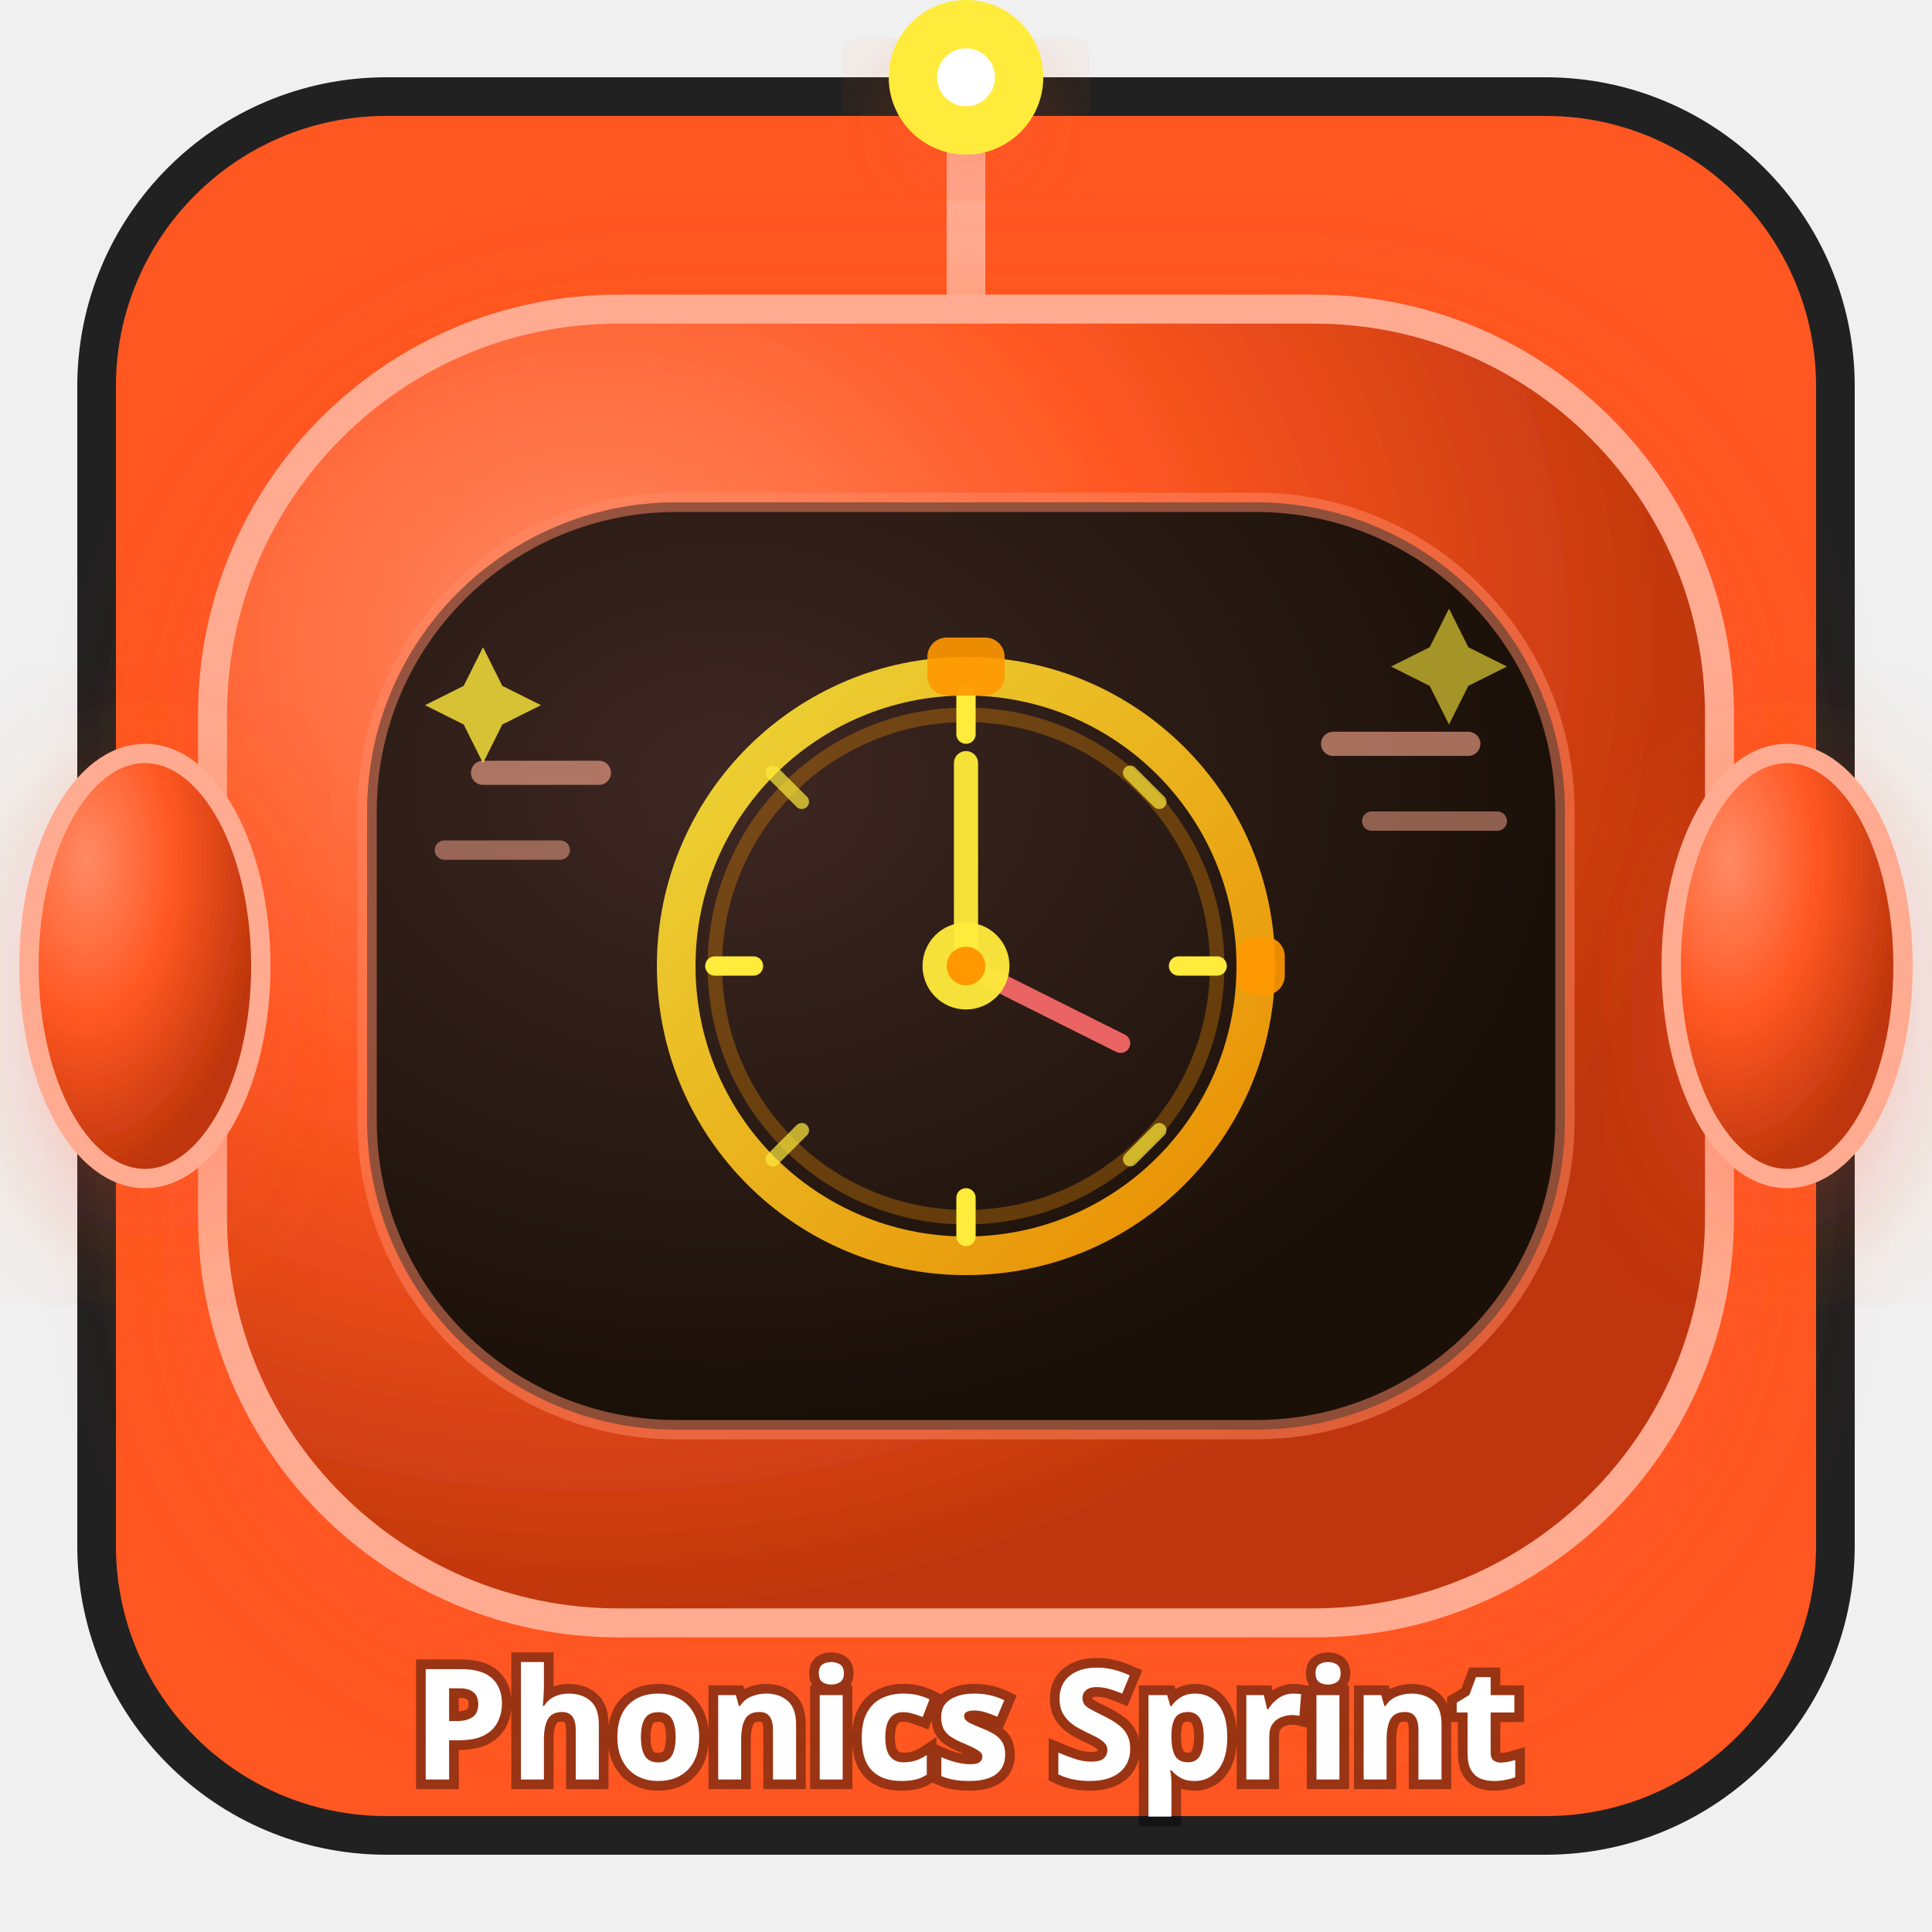
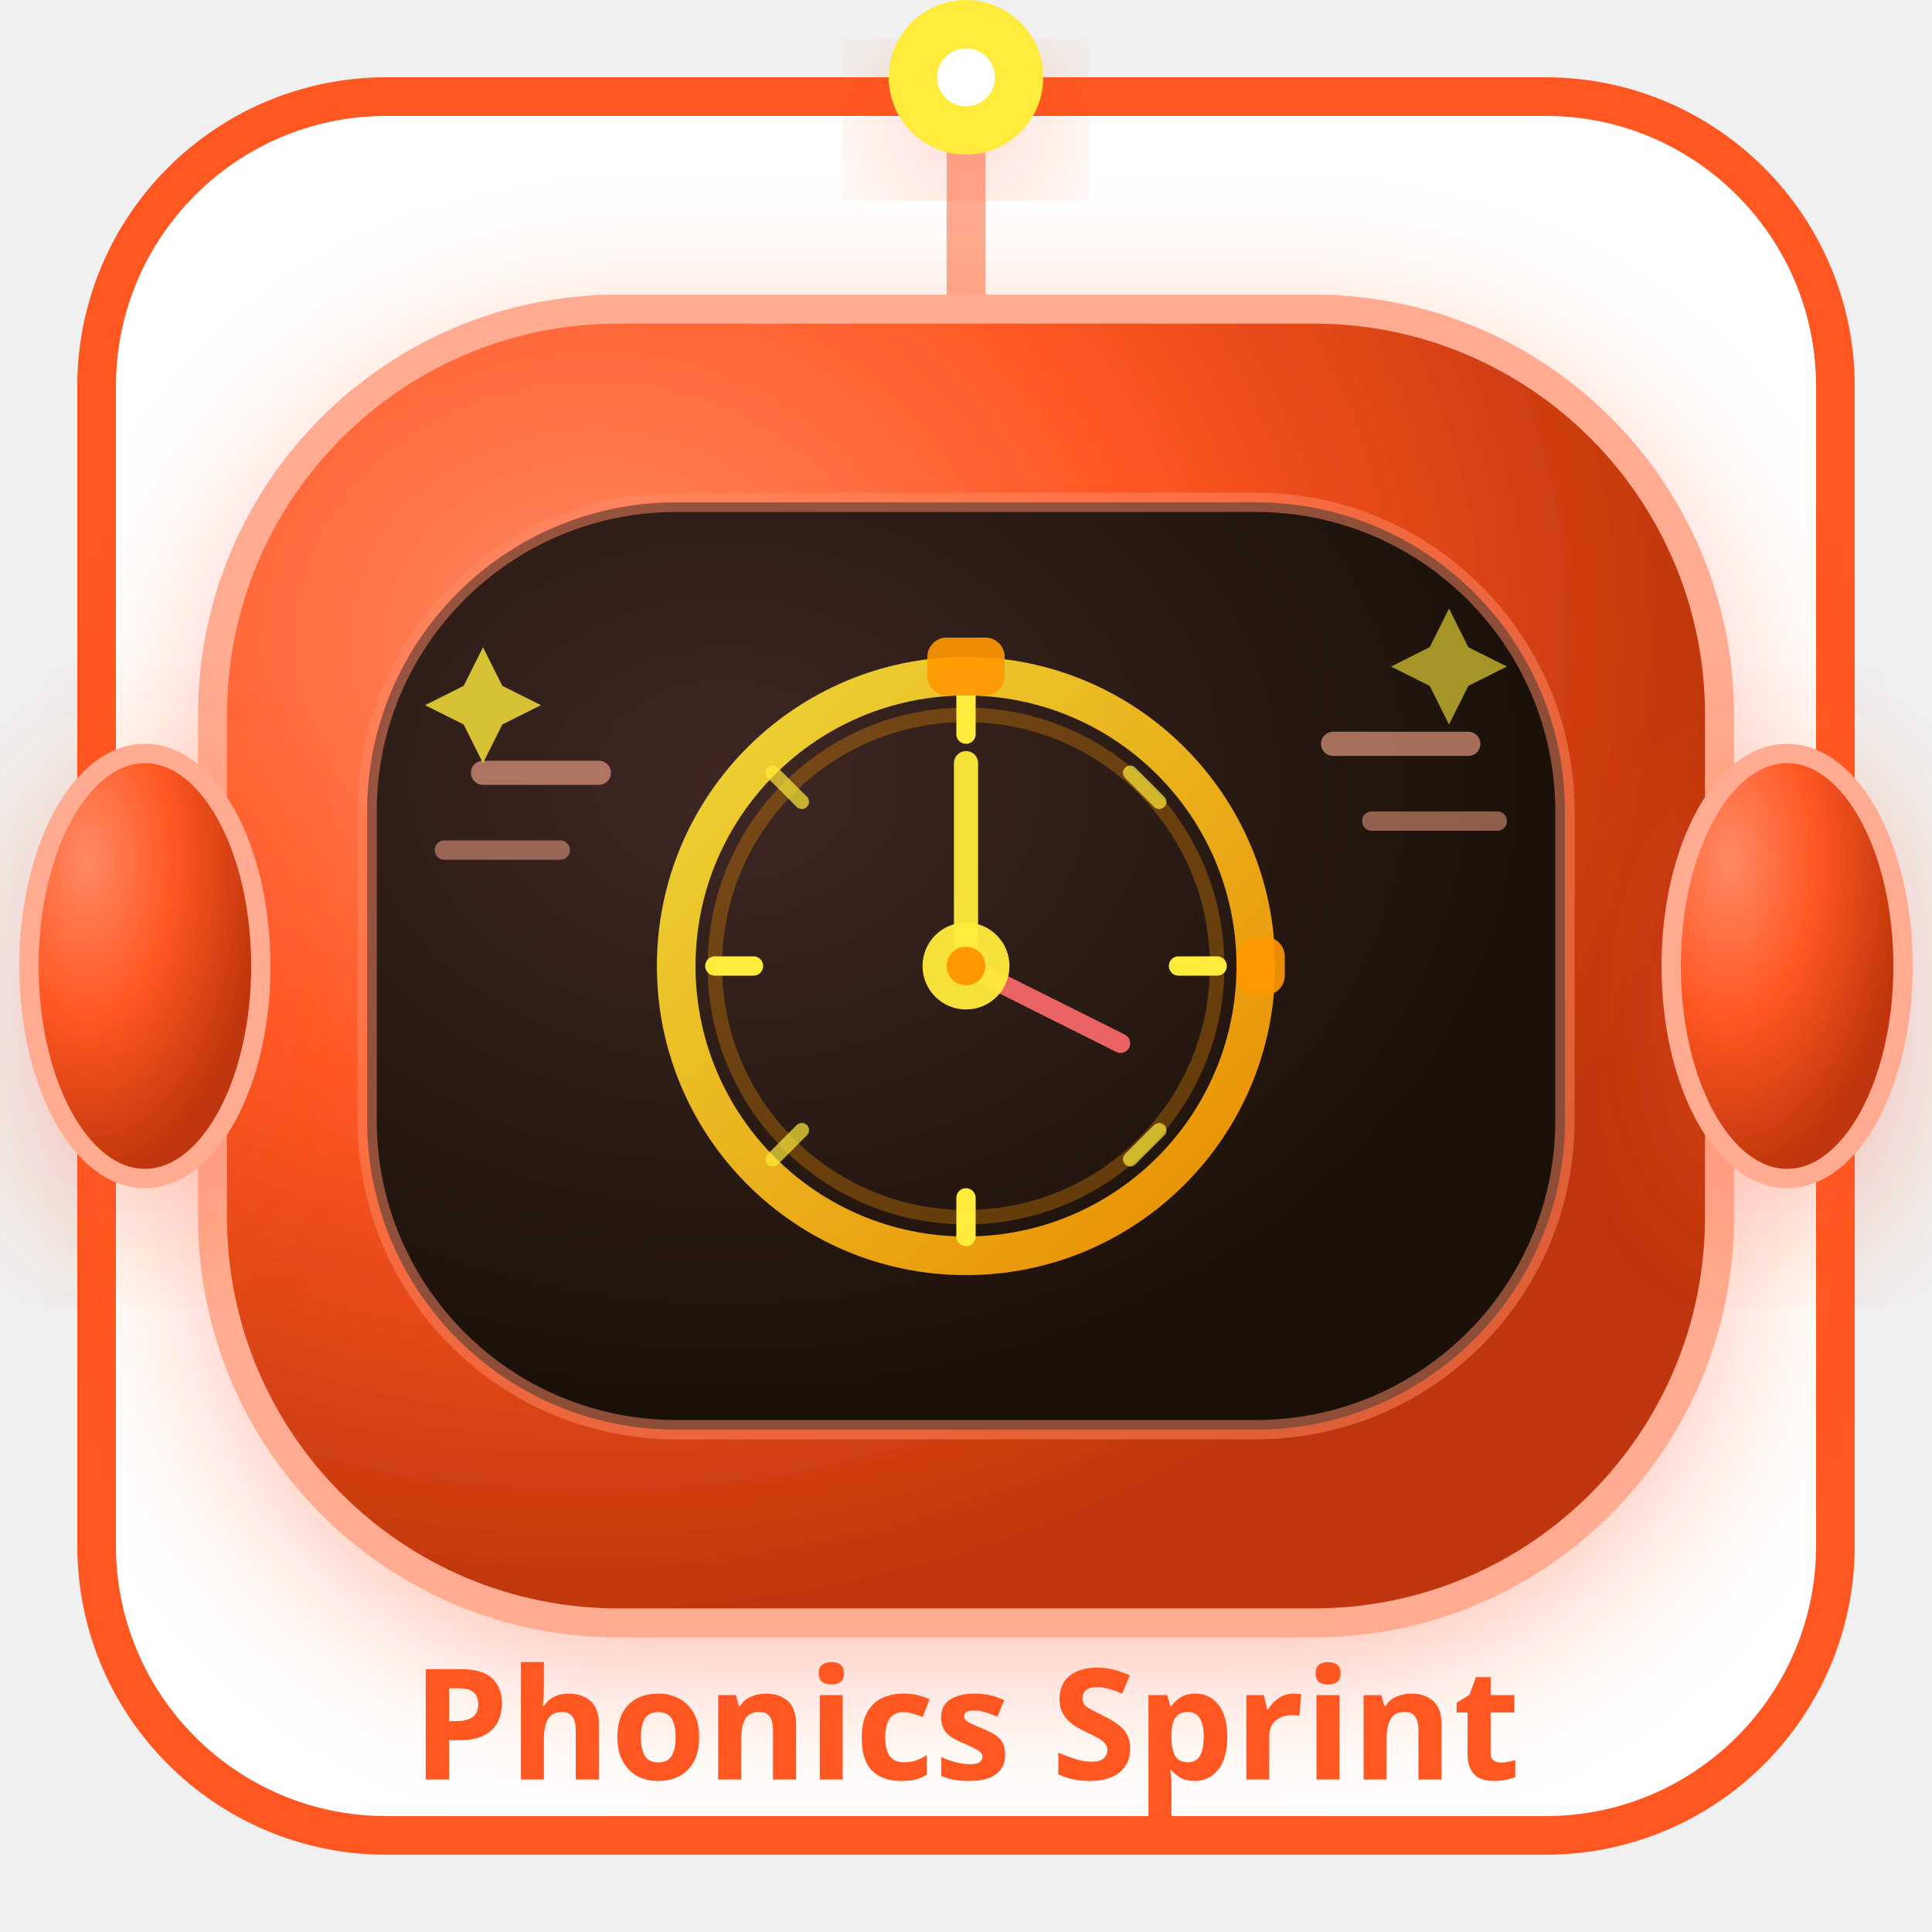
<svg xmlns="http://www.w3.org/2000/svg" viewBox="0 0 200 200" width="200" height="200">
  <defs>
    <radialGradient id="sprintHead6" cx="25%" cy="25%" r="75%">
      <stop offset="0%" stop-color="#FF8A65" />
      <stop offset="50%" stop-color="#FF5722" />
      <stop offset="100%" stop-color="#BF360C" />
    </radialGradient>
    <radialGradient id="sprintFace6" cx="30%" cy="30%" r="70%">
      <stop offset="0%" stop-color="#3E2723" />
      <stop offset="100%" stop-color="#1A1008" />
    </radialGradient>
    <linearGradient id="timerGrad6" x1="0%" y1="0%" x2="100%" y2="100%">
      <stop offset="0%" stop-color="#FFEB3B" />
      <stop offset="100%" stop-color="#FF9800" />
    </linearGradient>
    <filter id="sprintGlow6" x="-30%" y="-30%" width="160%" height="160%">
      <feDropShadow dx="0" dy="4" stdDeviation="8" flood-color="#FF5722" flood-opacity="0.4" />
    </filter>
  </defs>
-   <rect x="10" y="10" width="180" height="180" rx="30" ry="30" fill="#FF5722" stroke="#212121" stroke-width="4" />
+   <rect x="10" y="10" width="180" height="180" rx="30" ry="30" fill="#FFFFFF" stroke="#FF5722" stroke-width="4" />
  <line x1="100" y1="12" x2="100" y2="32" stroke="#FFAB91" stroke-width="4" stroke-linecap="round" />
  <circle cx="100" cy="8" r="8" fill="#FFEB3B" filter="url(#sprintGlow6)" />
  <circle cx="100" cy="8" r="3" fill="#FFF" />
  <rect x="22" y="32" width="156" height="136" rx="42" ry="42" fill="url(#sprintHead6)" filter="url(#sprintGlow6)" />
  <rect x="22" y="32" width="156" height="136" rx="42" ry="42" fill="none" stroke="#FFAB91" stroke-width="3" />
  <ellipse cx="15" cy="100" rx="12" ry="22" fill="url(#sprintHead6)" filter="url(#sprintGlow6)" />
  <ellipse cx="15" cy="100" rx="12" ry="22" fill="none" stroke="#FFAB91" stroke-width="2" />
  <ellipse cx="185" cy="100" rx="12" ry="22" fill="url(#sprintHead6)" filter="url(#sprintGlow6)" />
  <ellipse cx="185" cy="100" rx="12" ry="22" fill="none" stroke="#FFAB91" stroke-width="2" />
  <rect x="38" y="52" width="124" height="96" rx="32" ry="32" fill="url(#sprintFace6)" />
  <rect x="38" y="52" width="124" height="96" rx="32" ry="32" fill="none" stroke="#FF8A65" stroke-width="2" opacity="0.5" />
  <g transform="translate(0, 5)">
    <circle cx="100" cy="95" r="30" fill="none" stroke="url(#timerGrad6)" stroke-width="4" opacity="0.9" />
    <circle cx="100" cy="95" r="26" fill="none" stroke="#FF9800" stroke-width="1.5" opacity="0.3" />
    <line x1="100" y1="67" x2="100" y2="71" stroke="#FFEB3B" stroke-width="2" stroke-linecap="round" />
    <line x1="100" y1="119" x2="100" y2="123" stroke="#FFEB3B" stroke-width="2" stroke-linecap="round" />
    <line x1="74" y1="95" x2="78" y2="95" stroke="#FFEB3B" stroke-width="2" stroke-linecap="round" />
    <line x1="122" y1="95" x2="126" y2="95" stroke="#FFEB3B" stroke-width="2" stroke-linecap="round" />
    <line x1="80" y1="75" x2="83" y2="78" stroke="#FFEB3B" stroke-width="1.5" stroke-linecap="round" opacity="0.7" />
    <line x1="117" y1="75" x2="120" y2="78" stroke="#FFEB3B" stroke-width="1.5" stroke-linecap="round" opacity="0.7" />
    <line x1="80" y1="115" x2="83" y2="112" stroke="#FFEB3B" stroke-width="1.5" stroke-linecap="round" opacity="0.7" />
    <line x1="117" y1="115" x2="120" y2="112" stroke="#FFEB3B" stroke-width="1.5" stroke-linecap="round" opacity="0.7" />
    <rect x="96" y="61" width="8" height="6" rx="2" fill="#FF9800" opacity="0.9" />
    <rect x="128" y="92" width="5" height="6" rx="2" fill="#FF9800" opacity="0.9" />
    <line x1="100" y1="95" x2="100" y2="74" stroke="#FFEB3B" stroke-width="2.5" stroke-linecap="round" opacity="0.95" />
    <line x1="100" y1="95" x2="116" y2="103" stroke="#FF6B6B" stroke-width="2" stroke-linecap="round" opacity="0.9" />
    <circle cx="100" cy="95" r="4.5" fill="#FFEB3B" opacity="0.95" />
    <circle cx="100" cy="95" r="2" fill="#FF9800" />
    <line x1="50" y1="75" x2="62" y2="75" stroke="#FFAB91" stroke-width="2.5" stroke-linecap="round" opacity="0.6" />
    <line x1="46" y1="83" x2="58" y2="83" stroke="#FFAB91" stroke-width="2" stroke-linecap="round" opacity="0.5" />
    <line x1="138" y1="72" x2="152" y2="72" stroke="#FFAB91" stroke-width="2.5" stroke-linecap="round" opacity="0.6" />
    <line x1="142" y1="80" x2="155" y2="80" stroke="#FFAB91" stroke-width="2" stroke-linecap="round" opacity="0.5" />
    <polygon points="50,62 52,66 56,68 52,70 50,74 48,70 44,68 48,66" fill="#FFEB3B" opacity="0.8" />
    <polygon points="150,58 152,62 156,64 152,66 150,70 148,66 144,64 148,62" fill="#FFEB3B" opacity="0.6" />
  </g>
-   <text x="100" y="178" font-size="16" font-family="'Fredoka One', 'Quicksand', sans-serif" font-weight="700" fill="#ffffff" text-anchor="middle" dominant-baseline="central" stroke="#00000066" stroke-width="2" paint-order="stroke">Phonics Sprint</text>
+   <text x="100" y="178" font-size="16" font-family="'Fredoka One', 'Quicksand', sans-serif" font-weight="700" fill="#FF5722" text-anchor="middle" dominant-baseline="central">Phonics Sprint</text>
</svg>
